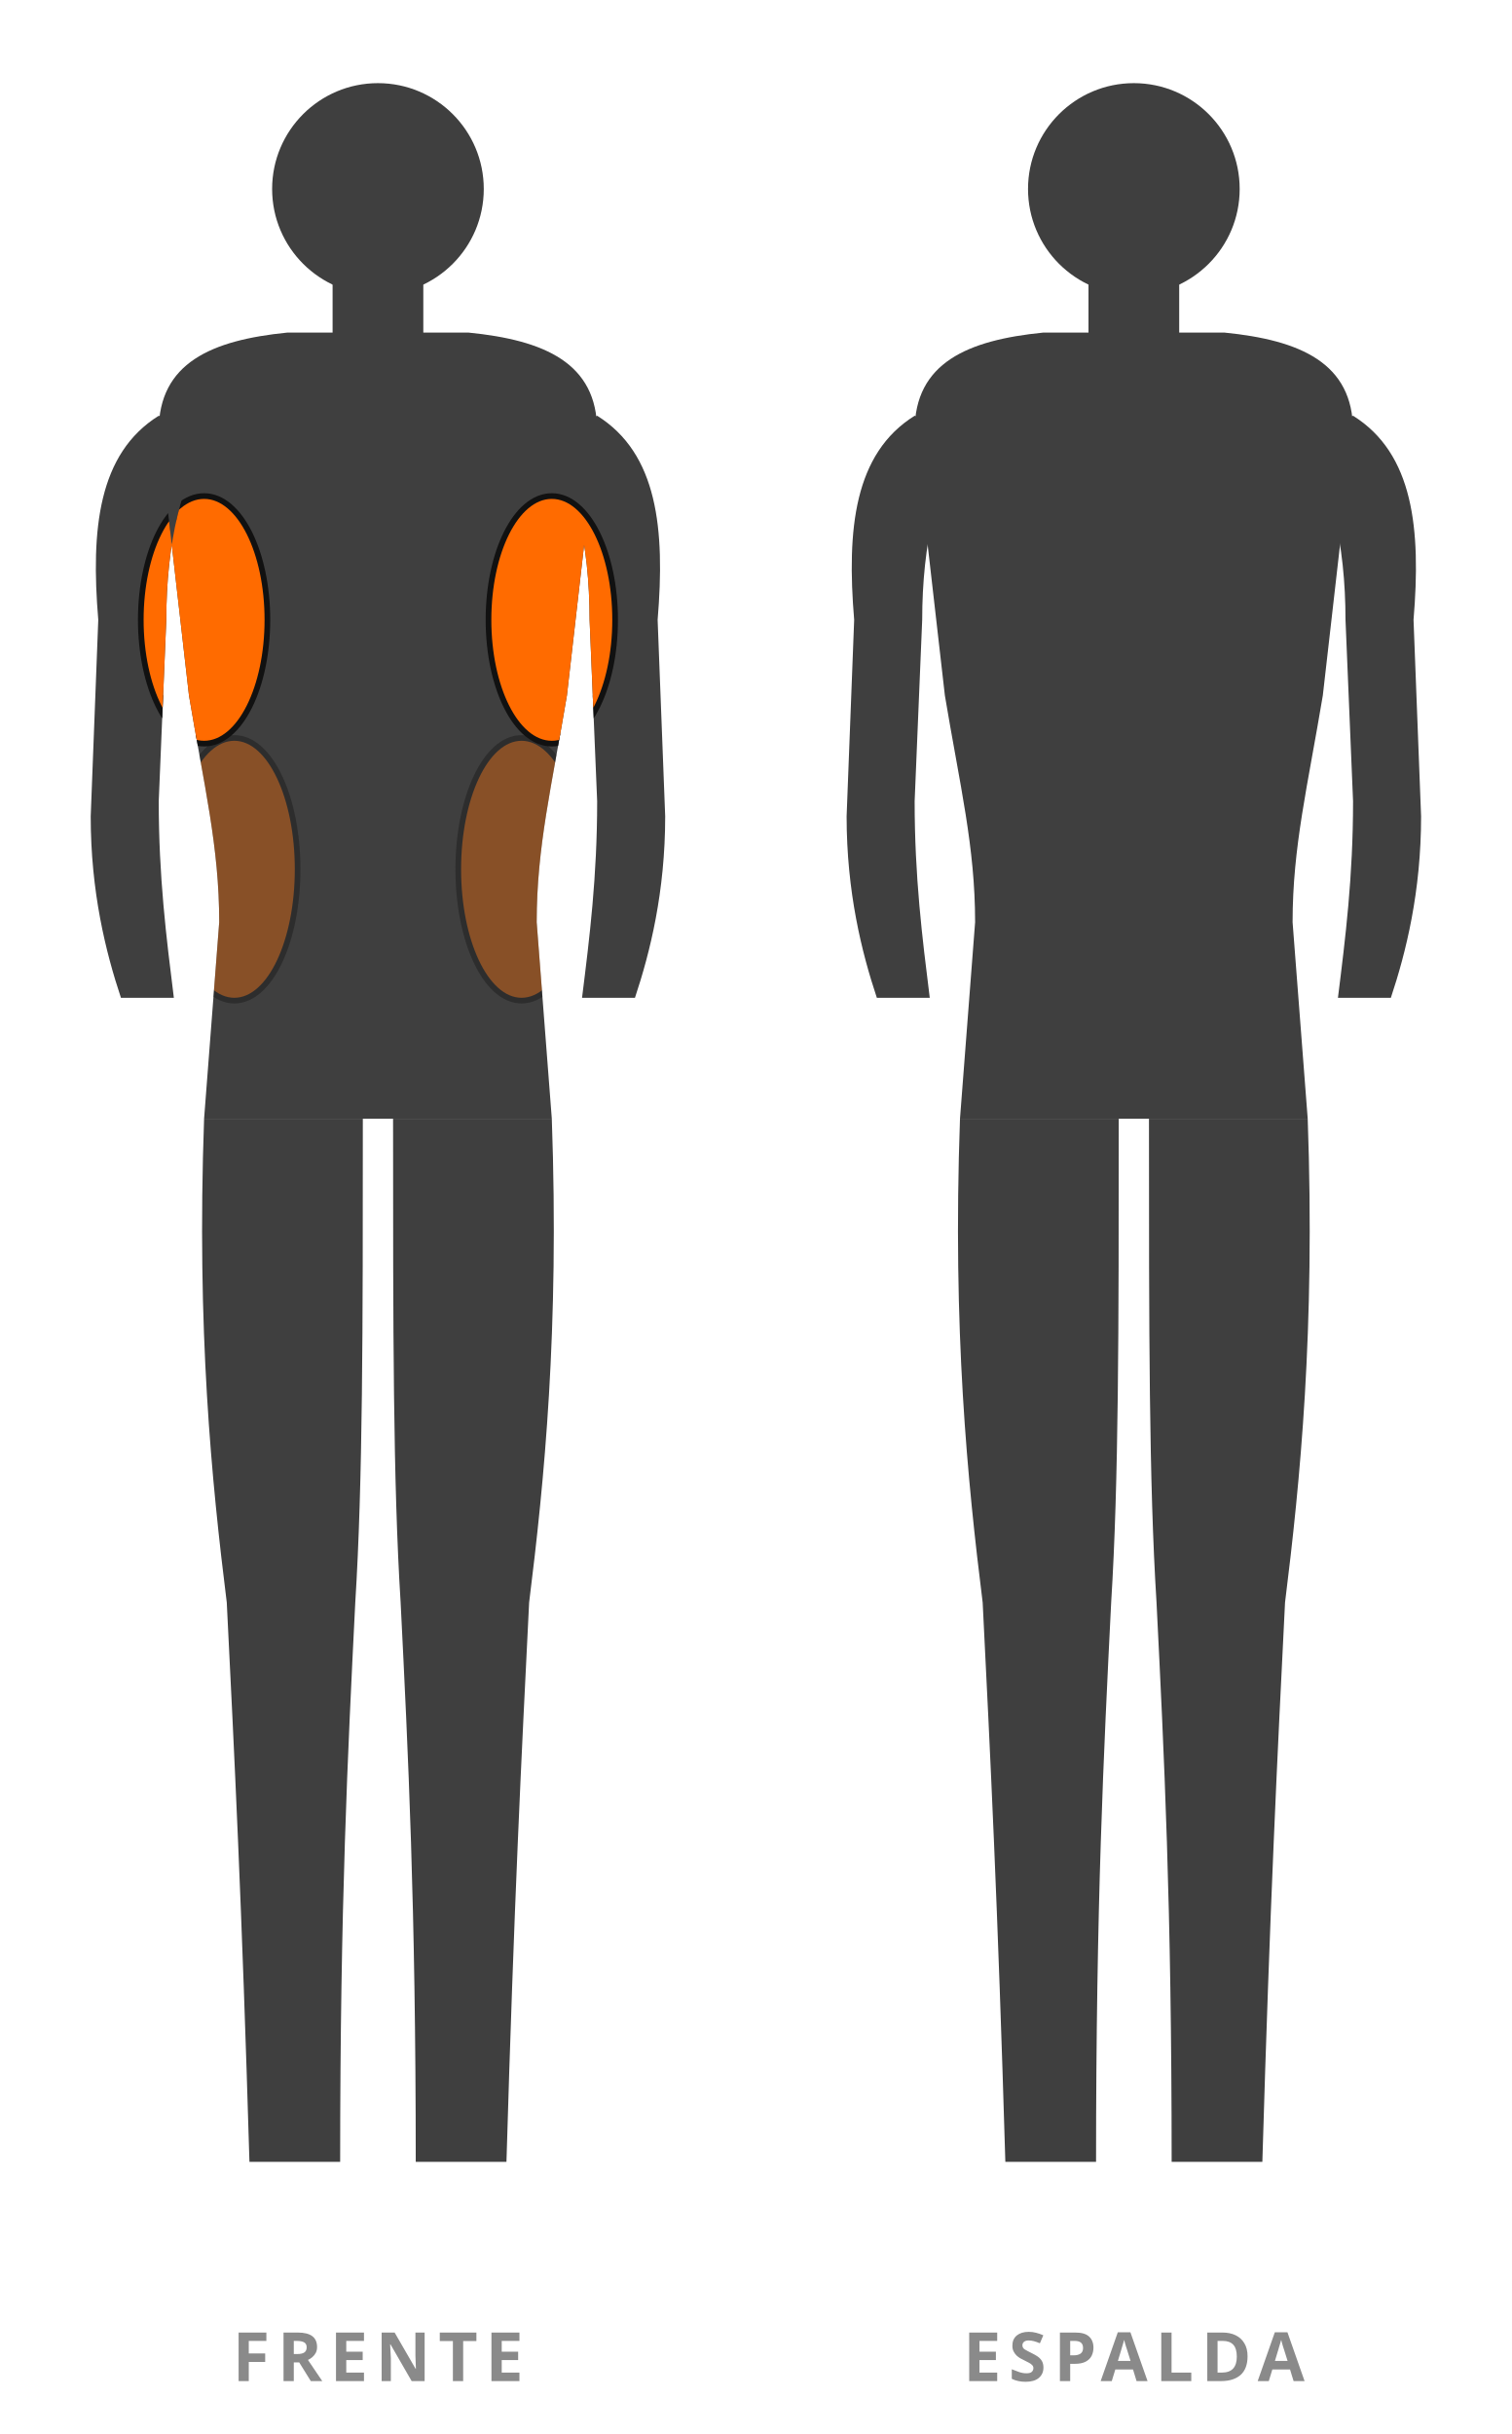
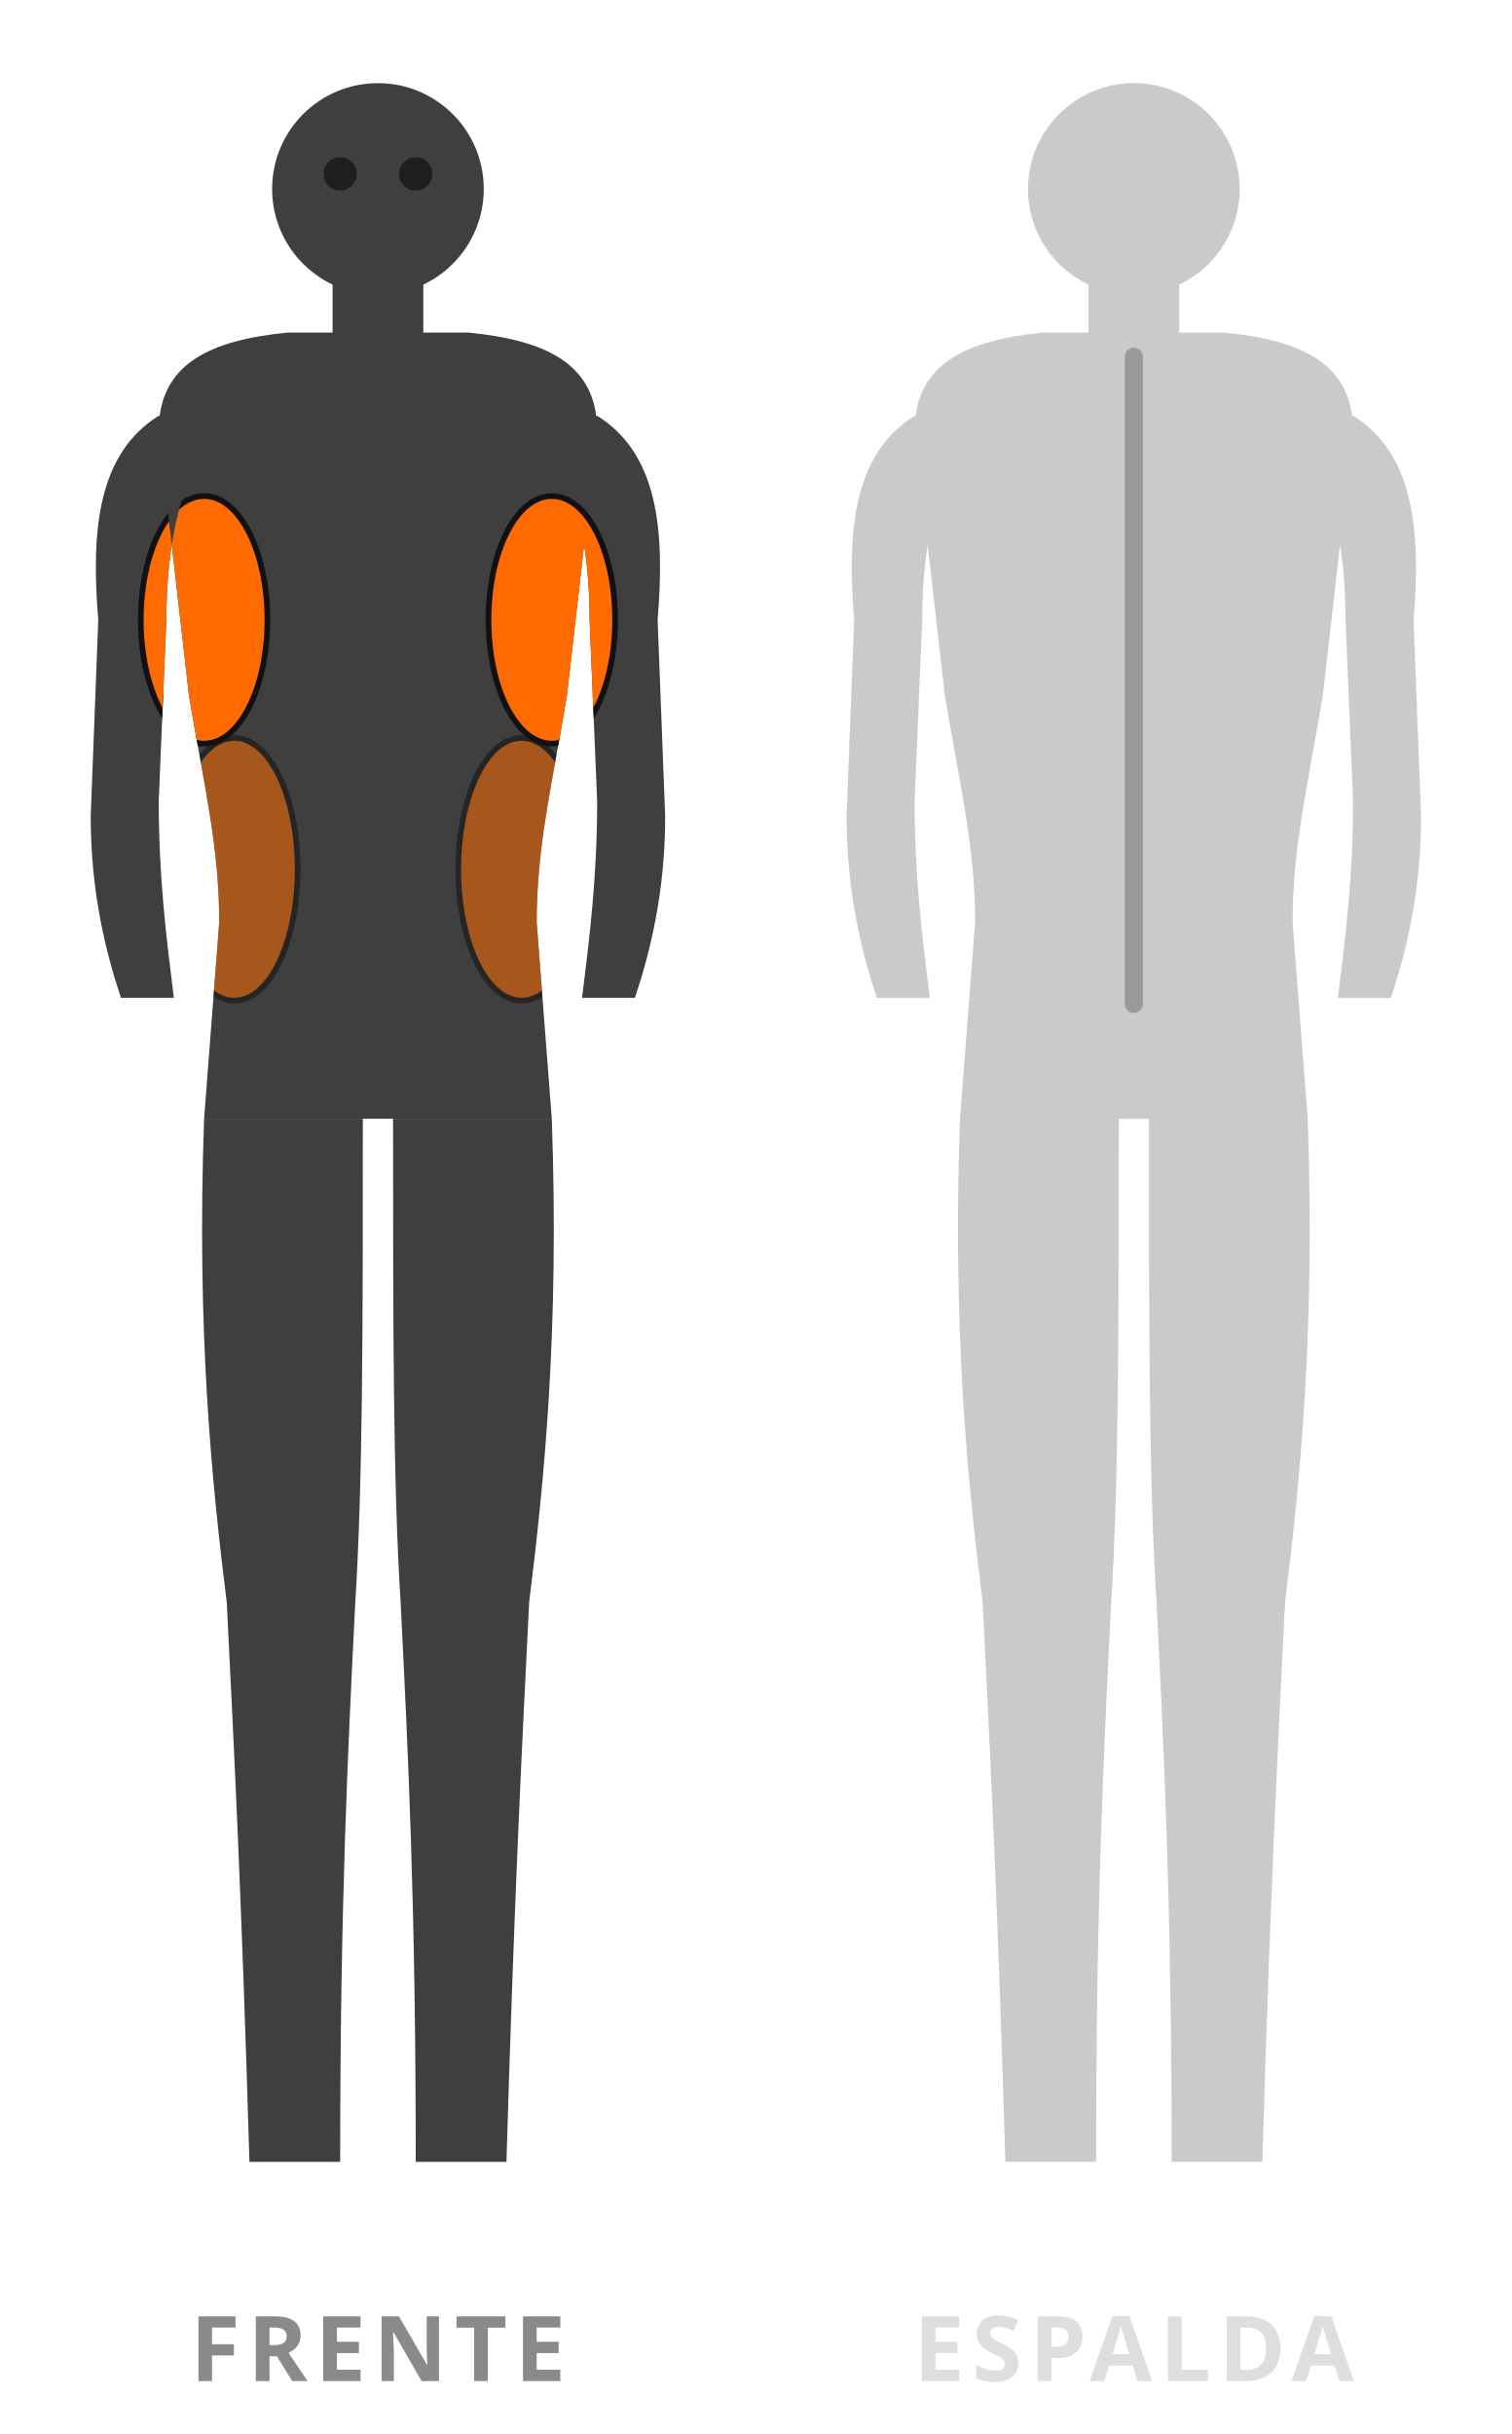
<svg xmlns="http://www.w3.org/2000/svg" viewBox="0 0 200 322" width="200" height="322" role="img" aria-label="Músculos que trabaja: Curl bíceps mancuerna">
  <defs>
    <clipPath id="cuerpoF">
      <circle cx="50" cy="25" r="14" />
      <path d="M 44 36 h 12 v 12 h -12 Z" />
      <path d="M 21 57              C 21 48, 28 45, 38 44              L 62 44 C 72 45, 79 48, 79 57              L 75 92 C 73 104, 71 112, 71 122              L 73 148 L 27 148 L 29 122              C 29 112, 27 104, 25 92 Z" />
      <path d="M 21 55 C 13 60, 12 70, 13 82              L 12 108 C 12 118, 14 126, 16 132              L 23 132 C 22 124, 21 116, 21 106              L 22 82 C 22 72, 24 63, 28 58 Z" />
      <path d="M 79 55 C 87 60, 88 70, 87 82              L 88 108 C 88 118, 86 126, 84 132              L 77 132 C 78 124, 79 116, 79 106              L 78 82 C 78 72, 76 63, 72 58 Z" />
      <path d="M 27 148 C 26 176, 28 196, 30 212              C 31 232, 32 252, 33 286              L 45 286 C 45 252, 46 232, 47 212              C 48 196, 48 176, 48 148 Z" />
      <path d="M 73 148 C 74 176, 72 196, 70 212              C 69 232, 68 252, 67 286              L 55 286 C 55 252, 54 232, 53 212              C 52 196, 52 176, 52 148 Z" />
    </clipPath>
    <clipPath id="cuerpoD">
      <circle cx="150" cy="25" r="14" />
      <path d="M 144 36 h 12 v 12 h -12 Z" />
      <path d="M 121 57              C 121 48, 128 45, 138 44              L 162 44 C 172 45, 179 48, 179 57              L 175 92 C 173 104, 171 112, 171 122              L 173 148 L 127 148 L 129 122              C 129 112, 127 104, 125 92 Z" />
      <path d="M 121 55 C 113 60, 112 70, 113 82              L 112 108 C 112 118, 114 126, 116 132              L 123 132 C 122 124, 121 116, 121 106              L 122 82 C 122 72, 124 63, 128 58 Z" />
      <path d="M 179 55 C 187 60, 188 70, 187 82              L 188 108 C 188 118, 186 126, 184 132              L 177 132 C 178 124, 179 116, 179 106              L 178 82 C 178 72, 176 63, 172 58 Z" />
      <path d="M 127 148 C 126 176, 128 196, 130 212              C 131 232, 132 252, 133 286              L 145 286 C 145 252, 146 232, 147 212              C 148 196, 148 176, 148 148 Z" />
      <path d="M 173 148 C 174 176, 172 196, 170 212              C 169 232, 168 252, 167 286              L 155 286 C 155 252, 154 232, 153 212              C 152 196, 152 176, 152 148 Z" />
    </clipPath>
  </defs>
  <style>
    .base { fill: #3f3f3f; }
    /* El borde del color del fondo separa grupos contiguos. Sin él, lumbar +
       glúteo + isquios se fundían en un único bloque naranja de la cintura a
       la rodilla y no se distinguía qué trabajaba qué. */
+     /* La cara y la columna: lo justo para saber de qué lado se mira. Tienen
+        que verse a tamaño miniatura, así que no pueden ser un matiz del gris. */
+     .detalle { fill: #1e1e1e; }
    .prim, .sec { stroke: #111; stroke-width: 1.5; paint-order: stroke; }
    .prim { fill: #ff6b00; }
-     .sec  { fill: #ff6b00; opacity: .38; }
-     .et   { fill: #8a8a8a; font: 600 9px system-ui, sans-serif; text-anchor: middle; letter-spacing: 1px; }
+     /* .38 quedaba marrón apagado sobre el gris del cuerpo y se confundía con
+        él: a este tamaño "también trabaja esto" tiene que verse. */
+     .sec  { fill: #ff6b00; opacity: .55; }
+     .et   { fill: #8a8a8a; font: 700 12px system-ui, sans-serif; text-anchor: middle; letter-spacing: 1px; }
+     /* El lado que no trabaja nada, y su etiqueta, en segundo plano. */
+     .apagado { opacity: .28; }
    @media (prefers-color-scheme: light) {
      .base { fill: #d6d1c6; }
+       .detalle { fill: #a49d8e; }
      .et   { fill: #7a7060; }
      .prim, .sec { stroke: #f7f5f0; }
    }
  </style>
  <g class="base">
    <circle cx="50" cy="25" r="14" />
    <path d="M 44 36 h 12 v 12 h -12 Z" />
    <path d="M 21 57              C 21 48, 28 45, 38 44              L 62 44 C 72 45, 79 48, 79 57              L 75 92 C 73 104, 71 112, 71 122              L 73 148 L 27 148 L 29 122              C 29 112, 27 104, 25 92 Z" />
    <path d="M 21 55 C 13 60, 12 70, 13 82              L 12 108 C 12 118, 14 126, 16 132              L 23 132 C 22 124, 21 116, 21 106              L 22 82 C 22 72, 24 63, 28 58 Z" />
    <path d="M 79 55 C 87 60, 88 70, 87 82              L 88 108 C 88 118, 86 126, 84 132              L 77 132 C 78 124, 79 116, 79 106              L 78 82 C 78 72, 76 63, 72 58 Z" />
    <path d="M 27 148 C 26 176, 28 196, 30 212              C 31 232, 32 252, 33 286              L 45 286 C 45 252, 46 232, 47 212              C 48 196, 48 176, 48 148 Z" />
    <path d="M 73 148 C 74 176, 72 196, 70 212              C 69 232, 68 252, 67 286              L 55 286 C 55 252, 54 232, 53 212              C 52 196, 52 176, 52 148 Z" />
+   </g>
+   <g class="detalle">
+     <circle cx="45" cy="23" r="2.2" />
+     <circle cx="55" cy="23" r="2.2" />
+   </g>
+   <g class="base apagado">
    <circle cx="150" cy="25" r="14" />
    <path d="M 144 36 h 12 v 12 h -12 Z" />
    <path d="M 121 57              C 121 48, 128 45, 138 44              L 162 44 C 172 45, 179 48, 179 57              L 175 92 C 173 104, 171 112, 171 122              L 173 148 L 127 148 L 129 122              C 129 112, 127 104, 125 92 Z" />
    <path d="M 121 55 C 113 60, 112 70, 113 82              L 112 108 C 112 118, 114 126, 116 132              L 123 132 C 122 124, 121 116, 121 106              L 122 82 C 122 72, 124 63, 128 58 Z" />
    <path d="M 179 55 C 187 60, 188 70, 187 82              L 188 108 C 188 118, 186 126, 184 132              L 177 132 C 178 124, 179 116, 179 106              L 178 82 C 178 72, 176 63, 172 58 Z" />
    <path d="M 127 148 C 126 176, 128 196, 130 212              C 131 232, 132 252, 133 286              L 145 286 C 145 252, 146 232, 147 212              C 148 196, 148 176, 148 148 Z" />
    <path d="M 173 148 C 174 176, 172 196, 170 212              C 169 232, 168 252, 167 286              L 155 286 C 155 252, 154 232, 153 212              C 152 196, 152 176, 152 148 Z" />
+   </g>
+   <g class="detalle apagado">
+     <rect x="148.8" y="46" width="2.4" height="88" rx="1.2" />
  </g>
  <g class="sec" clip-path="url(#cuerpoF)">
    <ellipse cx="31" cy="115" rx="8" ry="17" />
    <ellipse cx="69" cy="115" rx="8" ry="17" />
  </g>
  <g class="prim" clip-path="url(#cuerpoF)">
    <ellipse cx="27" cy="82" rx="8" ry="16" />
    <ellipse cx="73" cy="82" rx="8" ry="16" />
  </g>
  <text class="et" x="50" y="315">FRENTE</text>
-   <text class="et" x="150" y="315">ESPALDA</text>
+   <text class="et apagado" x="150" y="315">ESPALDA</text>
</svg>
